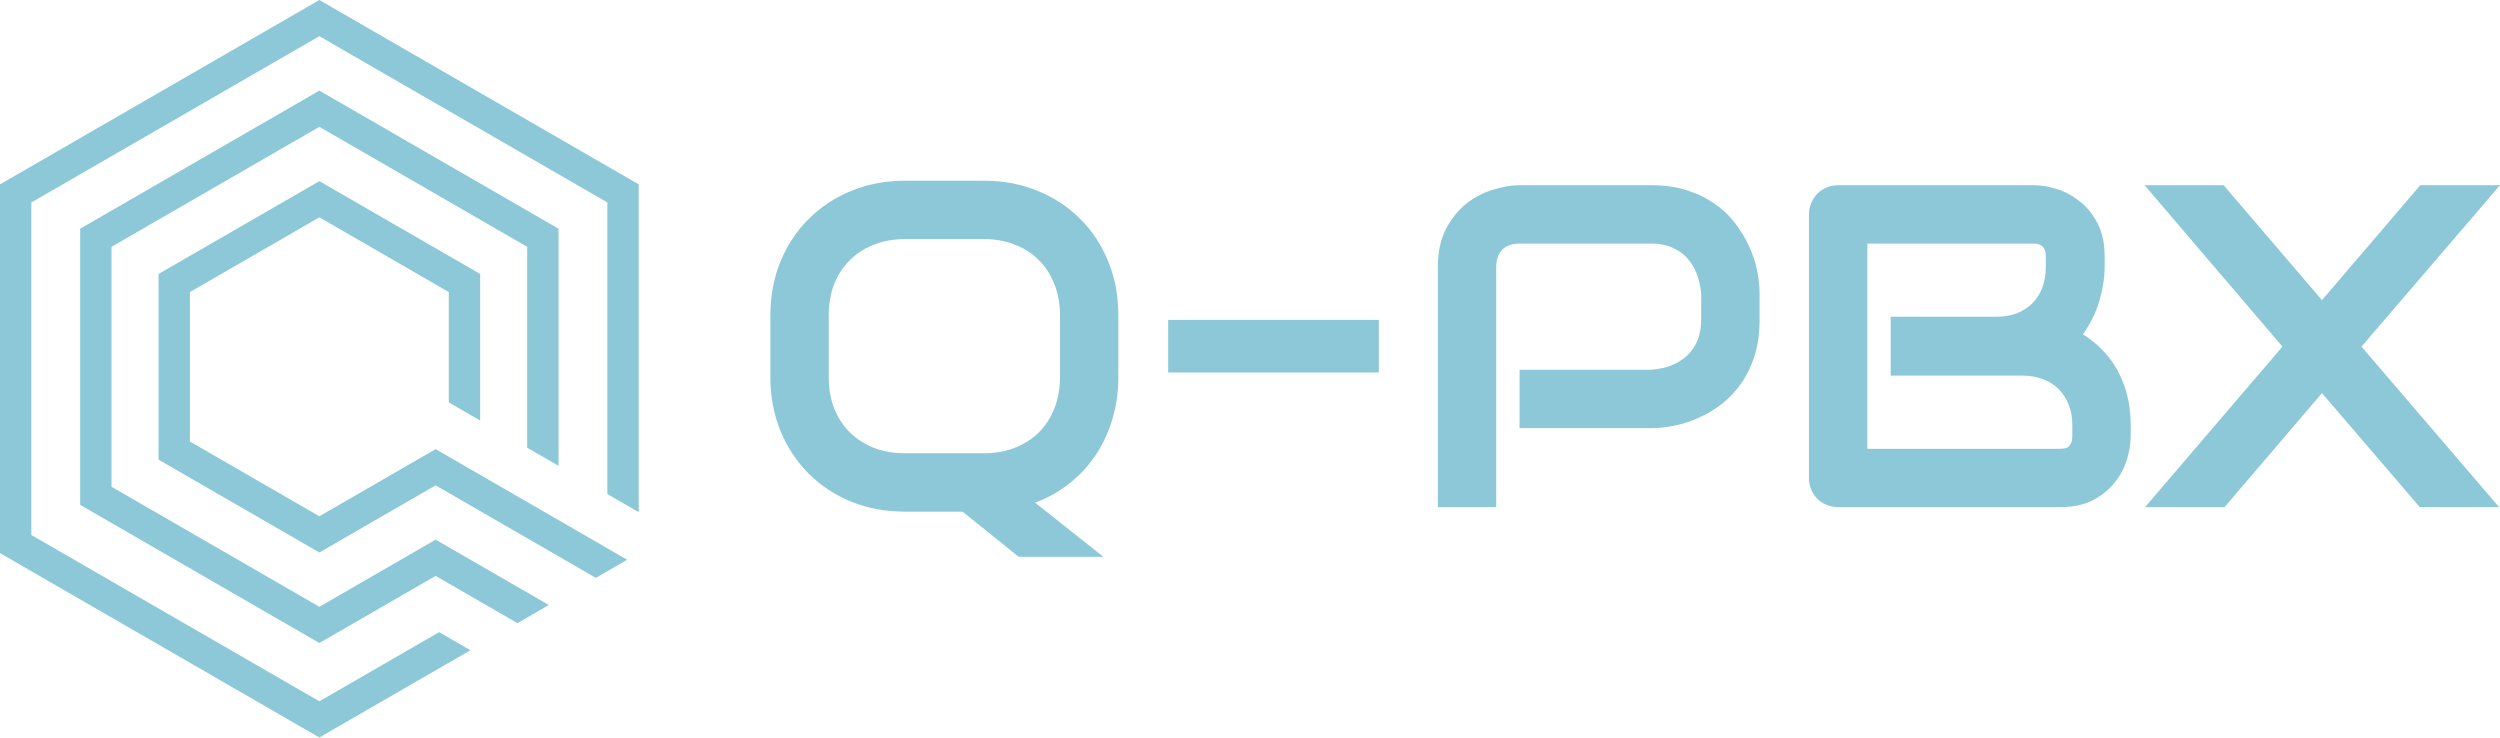
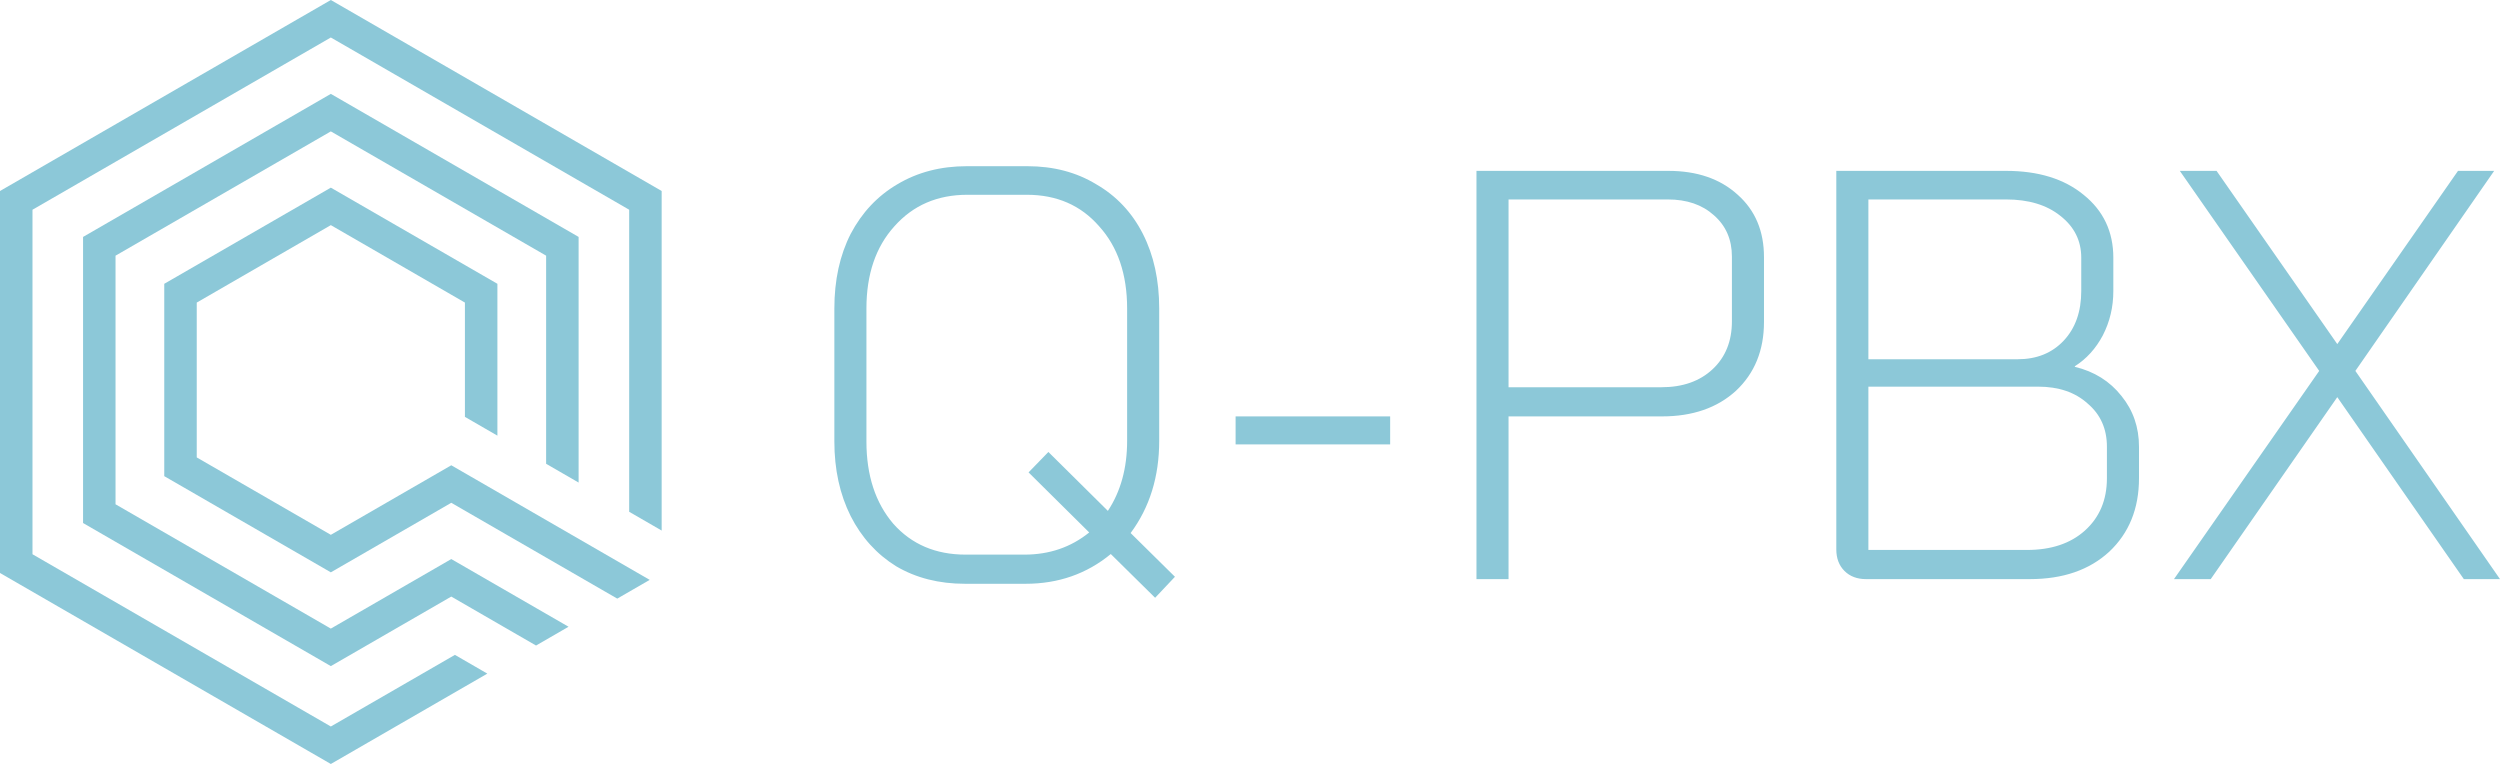
- <svg xmlns="http://www.w3.org/2000/svg" viewBox="0 0 757.678 223.51" role="img" aria-label="Q-PBX">
+ <svg xmlns="http://www.w3.org/2000/svg" viewBox="0 0 731.395 223.51" role="img" aria-label="Q-PBX">
  <g fill="#8cc8d8" transform="translate(219.075,-26.45833)">
    <g transform="matrix(7.75485,0,0,7.75485,-382.4277,-102.587)">
      <path transform="matrix(0.3527778,0,0,-0.3527778,38.08933,34.19354)" d="m 0,0 -12.88,-7.437 -14.34,8.278 v 16.558 l 14.34,8.282 14.339,-8.282 V 5.176 L 4.933,3.168 V 19.407 L -12.88,29.689 -30.693,19.407 V -1.164 L -12.88,-11.449 0,-4.012 l 17.75,-10.247 3.47,2.004 z" />
      <path transform="matrix(0.3527778,0,0,-0.3527778,33.54551,16.64059)" d="m 0,0 -35.379,-20.425 v -40.85 L 0,-81.7 16.736,-72.036 13.269,-70.032 0,-77.691 l -31.905,18.42 v 36.842 L 0,-4.009 31.905,-22.429 v -32.302 l 3.474,-2.007 v 36.313 z" />
      <path transform="matrix(0.3527778,0,0,-0.3527778,38.08933,37.73133)" d="M 0,0 -12.88,-7.437 -35.904,5.857 v 26.587 l 23.024,13.29 23.023,-13.29 V 10.188 L 13.617,8.18 V 34.448 L -12.88,49.746 -39.377,34.448 V 3.852 L -12.88,-11.449 0,-4.012 9.063,-9.247 h 0.003 l 3.474,2.008 z" />
    </g>
-     <path d="m 119.869,140.697 q 0,6.804 -1.837,12.86 -1.769,5.988 -5.103,10.887 -3.266,4.899 -7.961,8.573 -4.627,3.674 -10.342,5.784 l 20.685,16.398 H 89.659 L 72.648,181.522 H 55.229 q -8.777,0 -16.262,-2.994 -7.485,-3.062 -12.928,-8.505 -5.443,-5.443 -8.573,-12.928 -3.062,-7.485 -3.062,-16.398 v -18.644 q 0,-8.846 3.062,-16.33 3.13,-7.553 8.573,-12.928 5.443,-5.443 12.928,-8.505 7.485,-3.062 16.262,-3.062 h 23.951 q 8.777,0 16.194,3.062 7.485,3.062 12.928,8.505 5.443,5.375 8.505,12.928 3.062,7.485 3.062,16.33 z m -17.691,-18.644 q 0,-5.239 -1.701,-9.458 -1.633,-4.287 -4.695,-7.281 -2.994,-3.062 -7.281,-4.695 -4.219,-1.701 -9.322,-1.701 H 55.229 q -5.171,0 -9.458,1.701 -4.219,1.633 -7.281,4.695 -3.062,2.994 -4.763,7.281 -1.633,4.219 -1.633,9.458 v 18.644 q 0,5.239 1.633,9.526 1.701,4.219 4.763,7.281 3.062,2.994 7.281,4.695 4.287,1.633 9.458,1.633 h 23.815 q 5.171,0 9.39,-1.633 4.287,-1.701 7.349,-4.695 3.062,-3.062 4.695,-7.281 1.701,-4.287 1.701,-9.526 z m 96.62,17.283 h -63.824 v -15.922 h 63.824 z m 115.4,-15.922 q 0,6.056 -1.497,10.819 -1.497,4.763 -4.083,8.437 -2.518,3.606 -5.852,6.192 -3.334,2.586 -7.008,4.219 -3.606,1.633 -7.349,2.381 -3.674,0.748 -6.94,0.748 h -40.009 v -17.691 h 40.009 q 3.402,-0.272 6.124,-1.361 2.79,-1.157 4.763,-3.062 1.973,-1.905 3.062,-4.559 1.089,-2.722 1.089,-6.124 v -8.029 q -0.34,-3.334 -1.429,-6.124 -1.089,-2.79 -2.994,-4.763 -1.837,-1.973 -4.491,-3.062 -2.654,-1.157 -6.124,-1.157 H 241.597 q -3.538,0 -5.375,1.837 -1.837,1.837 -1.837,5.307 v 72.737 H 216.694 V 107.424 q 0,-6.804 2.45,-11.567 2.518,-4.763 6.192,-7.689 3.742,-2.926 8.097,-4.219 4.355,-1.361 8.029,-1.361 h 40.009 q 5.988,0 10.751,1.565 4.763,1.497 8.369,4.083 3.674,2.518 6.192,5.852 2.586,3.334 4.219,7.008 1.701,3.606 2.45,7.349 0.748,3.674 0.748,6.94 z m 112.474,35.314 q 0,3.266 -1.157,7.008 -1.089,3.742 -3.674,6.94 -2.518,3.198 -6.6,5.375 -4.083,2.109 -10.002,2.109 h -67.158 q -1.905,0 -3.538,-0.68 -1.633,-0.68 -2.858,-1.837 -1.157,-1.225 -1.837,-2.858 -0.68,-1.633 -0.68,-3.538 V 91.502 q 0,-1.837 0.68,-3.47 0.68,-1.633 1.837,-2.858 1.225,-1.225 2.858,-1.905 1.633,-0.68 3.538,-0.68 h 59.197 q 3.266,0 7.008,1.157 3.742,1.157 6.94,3.742 3.266,2.518 5.375,6.6 2.177,4.083 2.177,10.002 v 3.334 q 0,4.695 -1.565,10.138 -1.565,5.375 -5.035,10.206 2.994,1.837 5.579,4.423 2.654,2.586 4.627,5.988 1.973,3.402 3.13,7.689 1.157,4.287 1.157,9.458 z m -17.691,-3.402 q 0,-3.47 -1.089,-6.192 -1.089,-2.79 -3.062,-4.763 -1.973,-1.973 -4.763,-2.994 -2.79,-1.089 -6.26,-1.089 H 353.936 V 122.461 h 31.912 q 3.47,0 6.26,-1.021 2.79,-1.089 4.763,-3.062 1.973,-1.973 2.994,-4.695 1.089,-2.79 1.089,-6.26 v -3.334 q 0,-3.81 -3.674,-3.81 h -50.419 v 62.191 h 58.38 q 0.476,0 1.157,-0.068 0.68,-0.068 1.225,-0.408 0.544,-0.34 0.953,-1.157 0.408,-0.816 0.408,-2.245 z m 75.663,-37.9 29.803,-34.838 h 24.155 l -41.982,48.923 41.71,48.65 h -24.019 l -29.667,-34.566 -29.53,34.566 H 431.028 L 472.67,131.511 430.892,82.588 h 23.951 z" />
+     <path d="m 118.865,201.343 -12.967,-12.797 q -10.579,8.702 -24.911,8.702 h -17.745 q -11.432,0 -20.133,-5.119 -8.531,-5.289 -13.309,-14.674 -4.777,-9.555 -4.777,-21.84 v -38.902 q 0,-12.455 4.777,-21.84 4.948,-9.384 13.65,-14.503 8.872,-5.289 20.304,-5.289 h 17.745 q 11.432,0 20.133,5.289 8.872,5.119 13.65,14.503 4.777,9.384 4.777,21.84 v 38.731 q 0,15.697 -8.36,26.958 l 12.967,12.797 z M 80.645,188.717 q 10.92,0 18.939,-6.484 l -17.745,-17.574 5.801,-5.972 17.403,17.233 q 5.631,-8.531 5.631,-20.475 v -38.731 q 0,-15.015 -8.19,-24.058 -8.019,-9.214 -21.157,-9.214 H 63.924 q -13.138,0 -21.328,9.214 -8.19,9.043 -8.19,24.058 v 38.902 q 0,14.844 7.849,24.058 8.019,9.043 21.157,9.043 z m 61.765,-40.437 h 45.215 v 8.19 h -45.215 z m 70.467,-71.832 h 56.135 q 12.626,0 20.304,6.996 7.678,6.825 7.678,18.257 v 18.939 q 0,12.455 -8.19,20.133 -8.19,7.507 -21.669,7.507 h -44.874 v 47.604 h -9.384 z m 54.087,63.301 q 9.384,0 15.015,-5.289 5.631,-5.289 5.631,-13.991 v -18.939 q 0,-7.507 -5.289,-12.114 -5.119,-4.607 -13.479,-4.607 h -46.58 v 54.94 z m 59.889,56.135 q -3.924,0 -6.313,-2.389 -2.389,-2.389 -2.389,-6.313 V 76.448 h 49.651 q 14.162,0 22.693,6.996 8.702,6.996 8.702,18.427 v 9.725 q 0,6.996 -3.071,12.967 -3.071,5.801 -8.19,9.043 v 0.171 q 8.531,2.047 13.65,8.531 5.119,6.313 5.119,14.844 v 9.214 q 0,13.309 -8.702,21.498 -8.702,8.019 -23.205,8.019 z m 44.362,-64.325 q 8.36,0 13.479,-5.46 5.119,-5.46 5.119,-14.503 v -9.725 q 0,-7.507 -6.142,-12.285 -5.972,-4.777 -15.868,-4.777 h -40.267 v 46.75 z m 2.73,55.793 q 10.579,0 16.892,-5.631 6.484,-5.801 6.484,-15.356 v -9.214 q 0,-7.849 -5.631,-12.626 -5.46,-4.948 -14.503,-4.948 h -49.651 v 47.774 z m 85.482,-52.381 -40.779,-58.523 h 10.749 l 35.319,50.675 35.319,-50.675 h 10.579 l -40.608,58.523 42.314,60.912 h -10.579 l -37.025,-53.234 -37.025,53.234 H 416.942 Z" />
  </g>
</svg>
